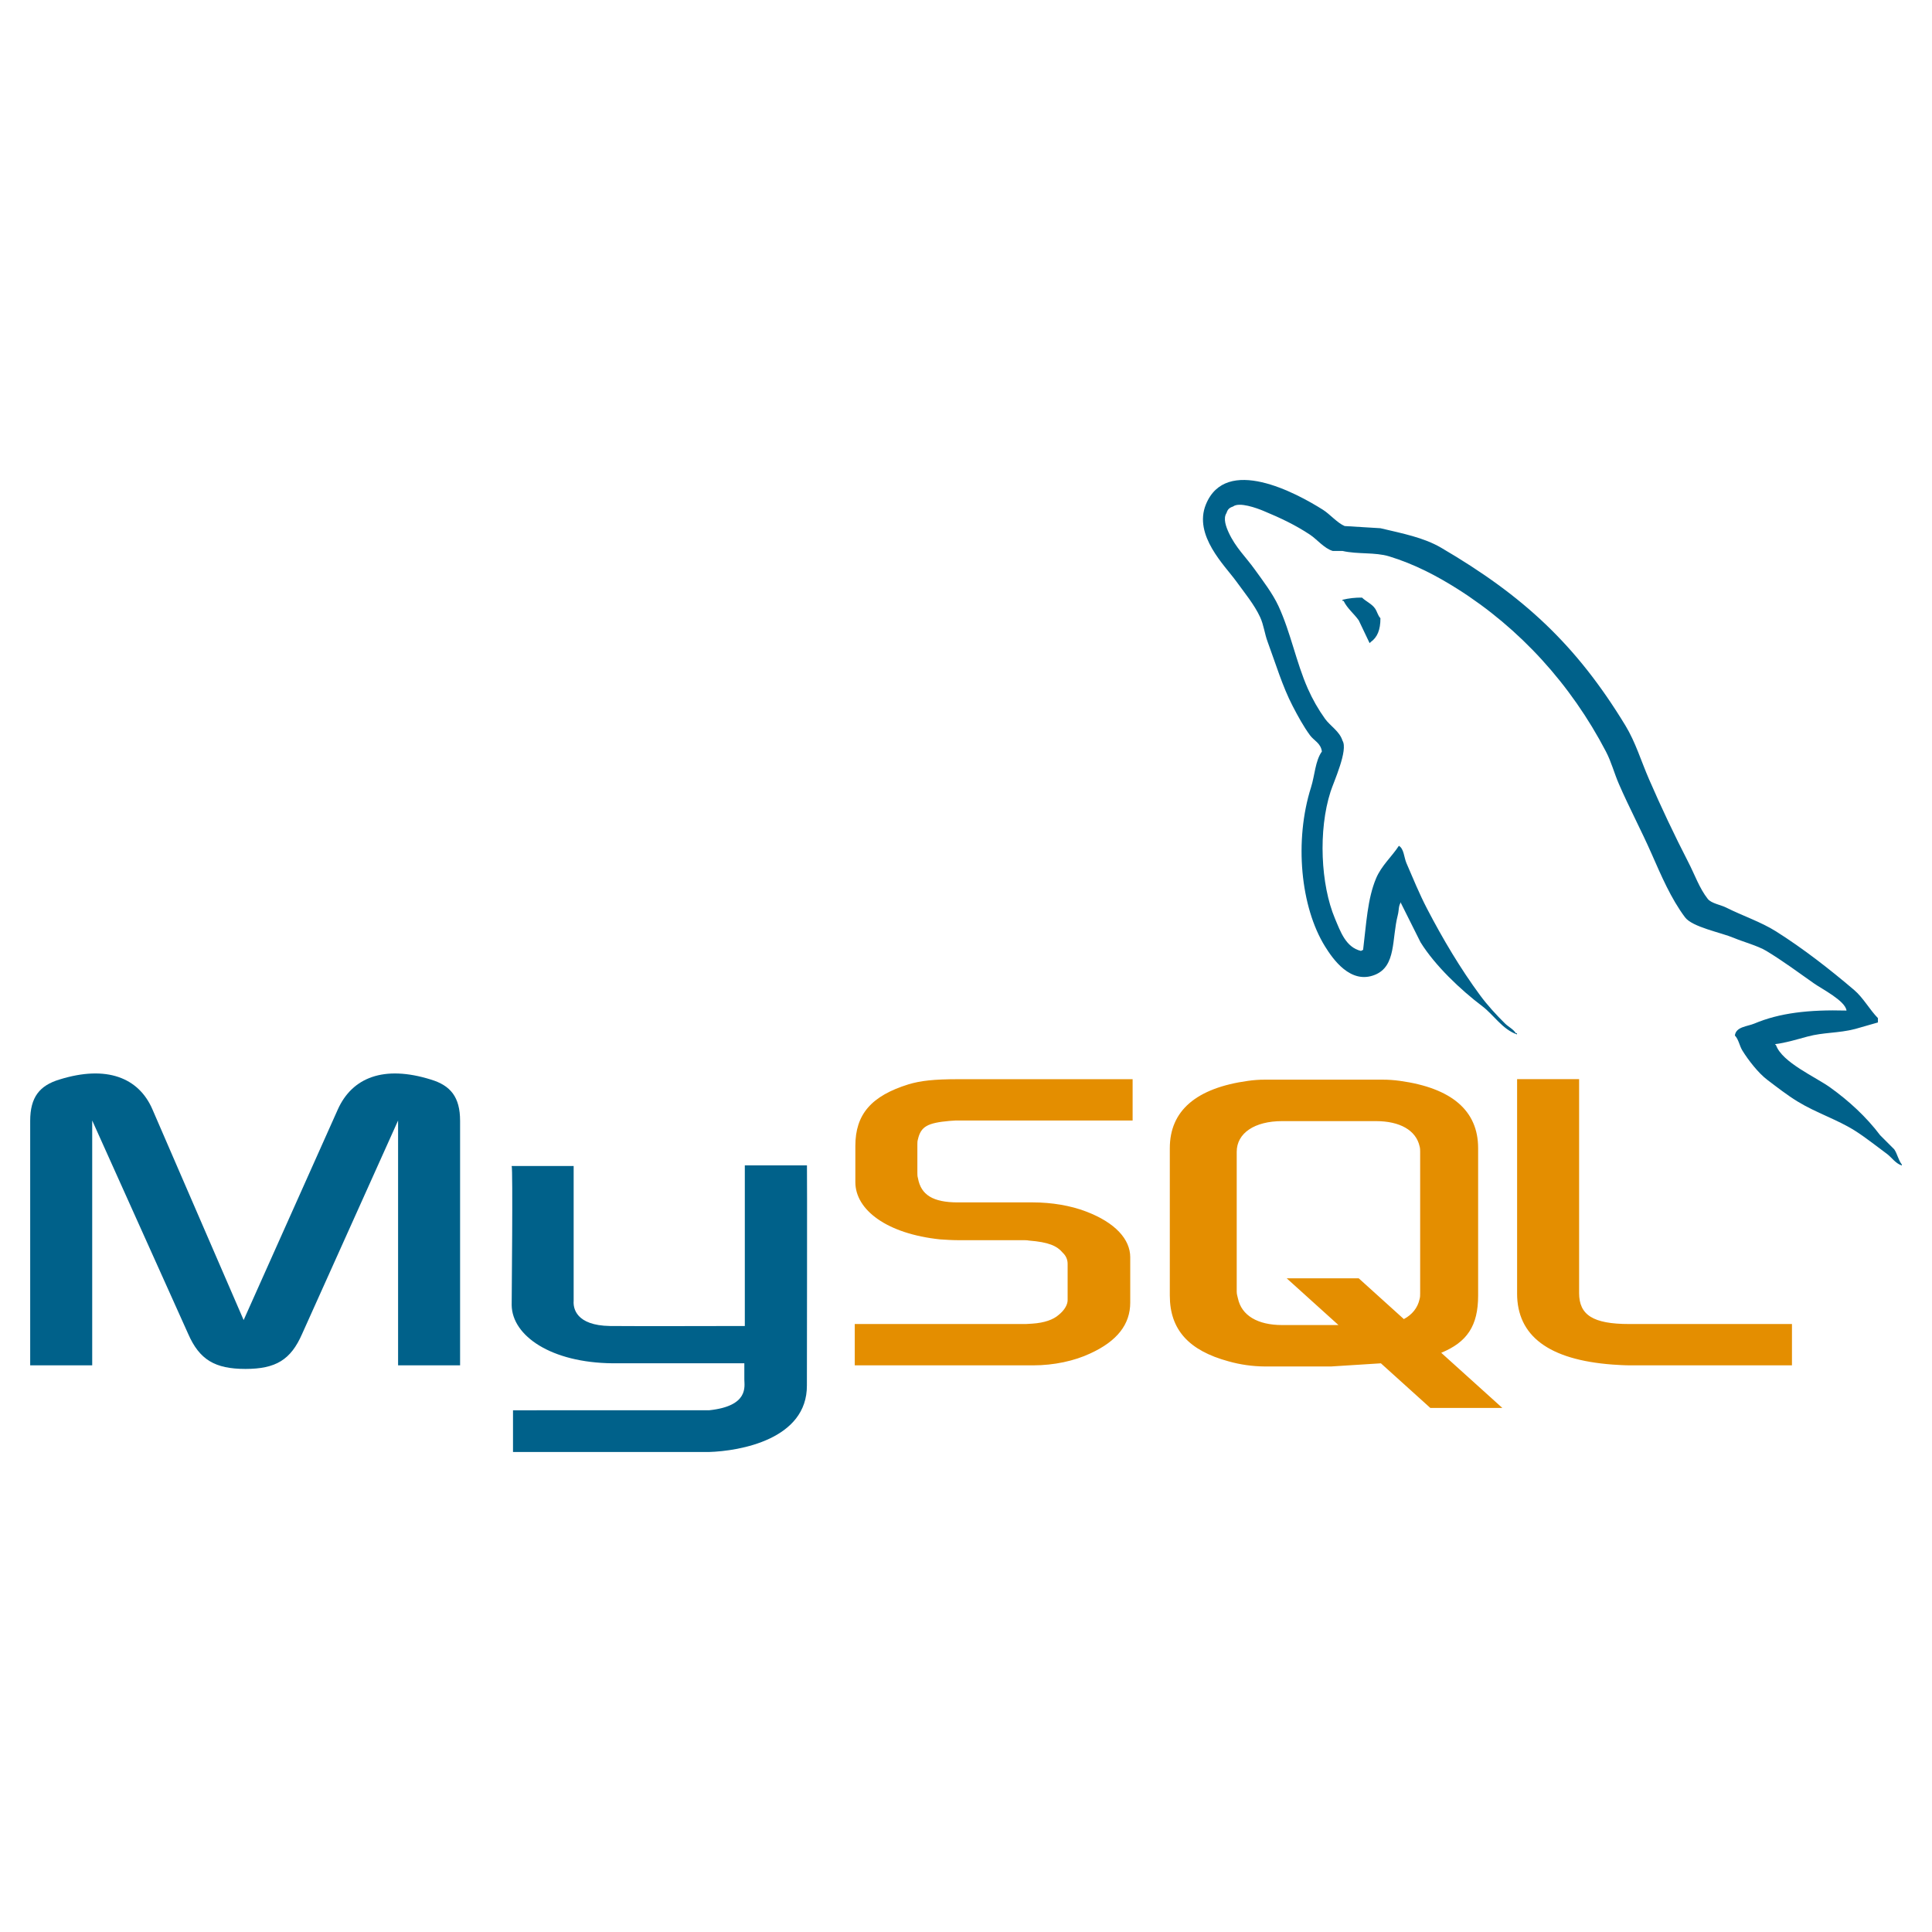
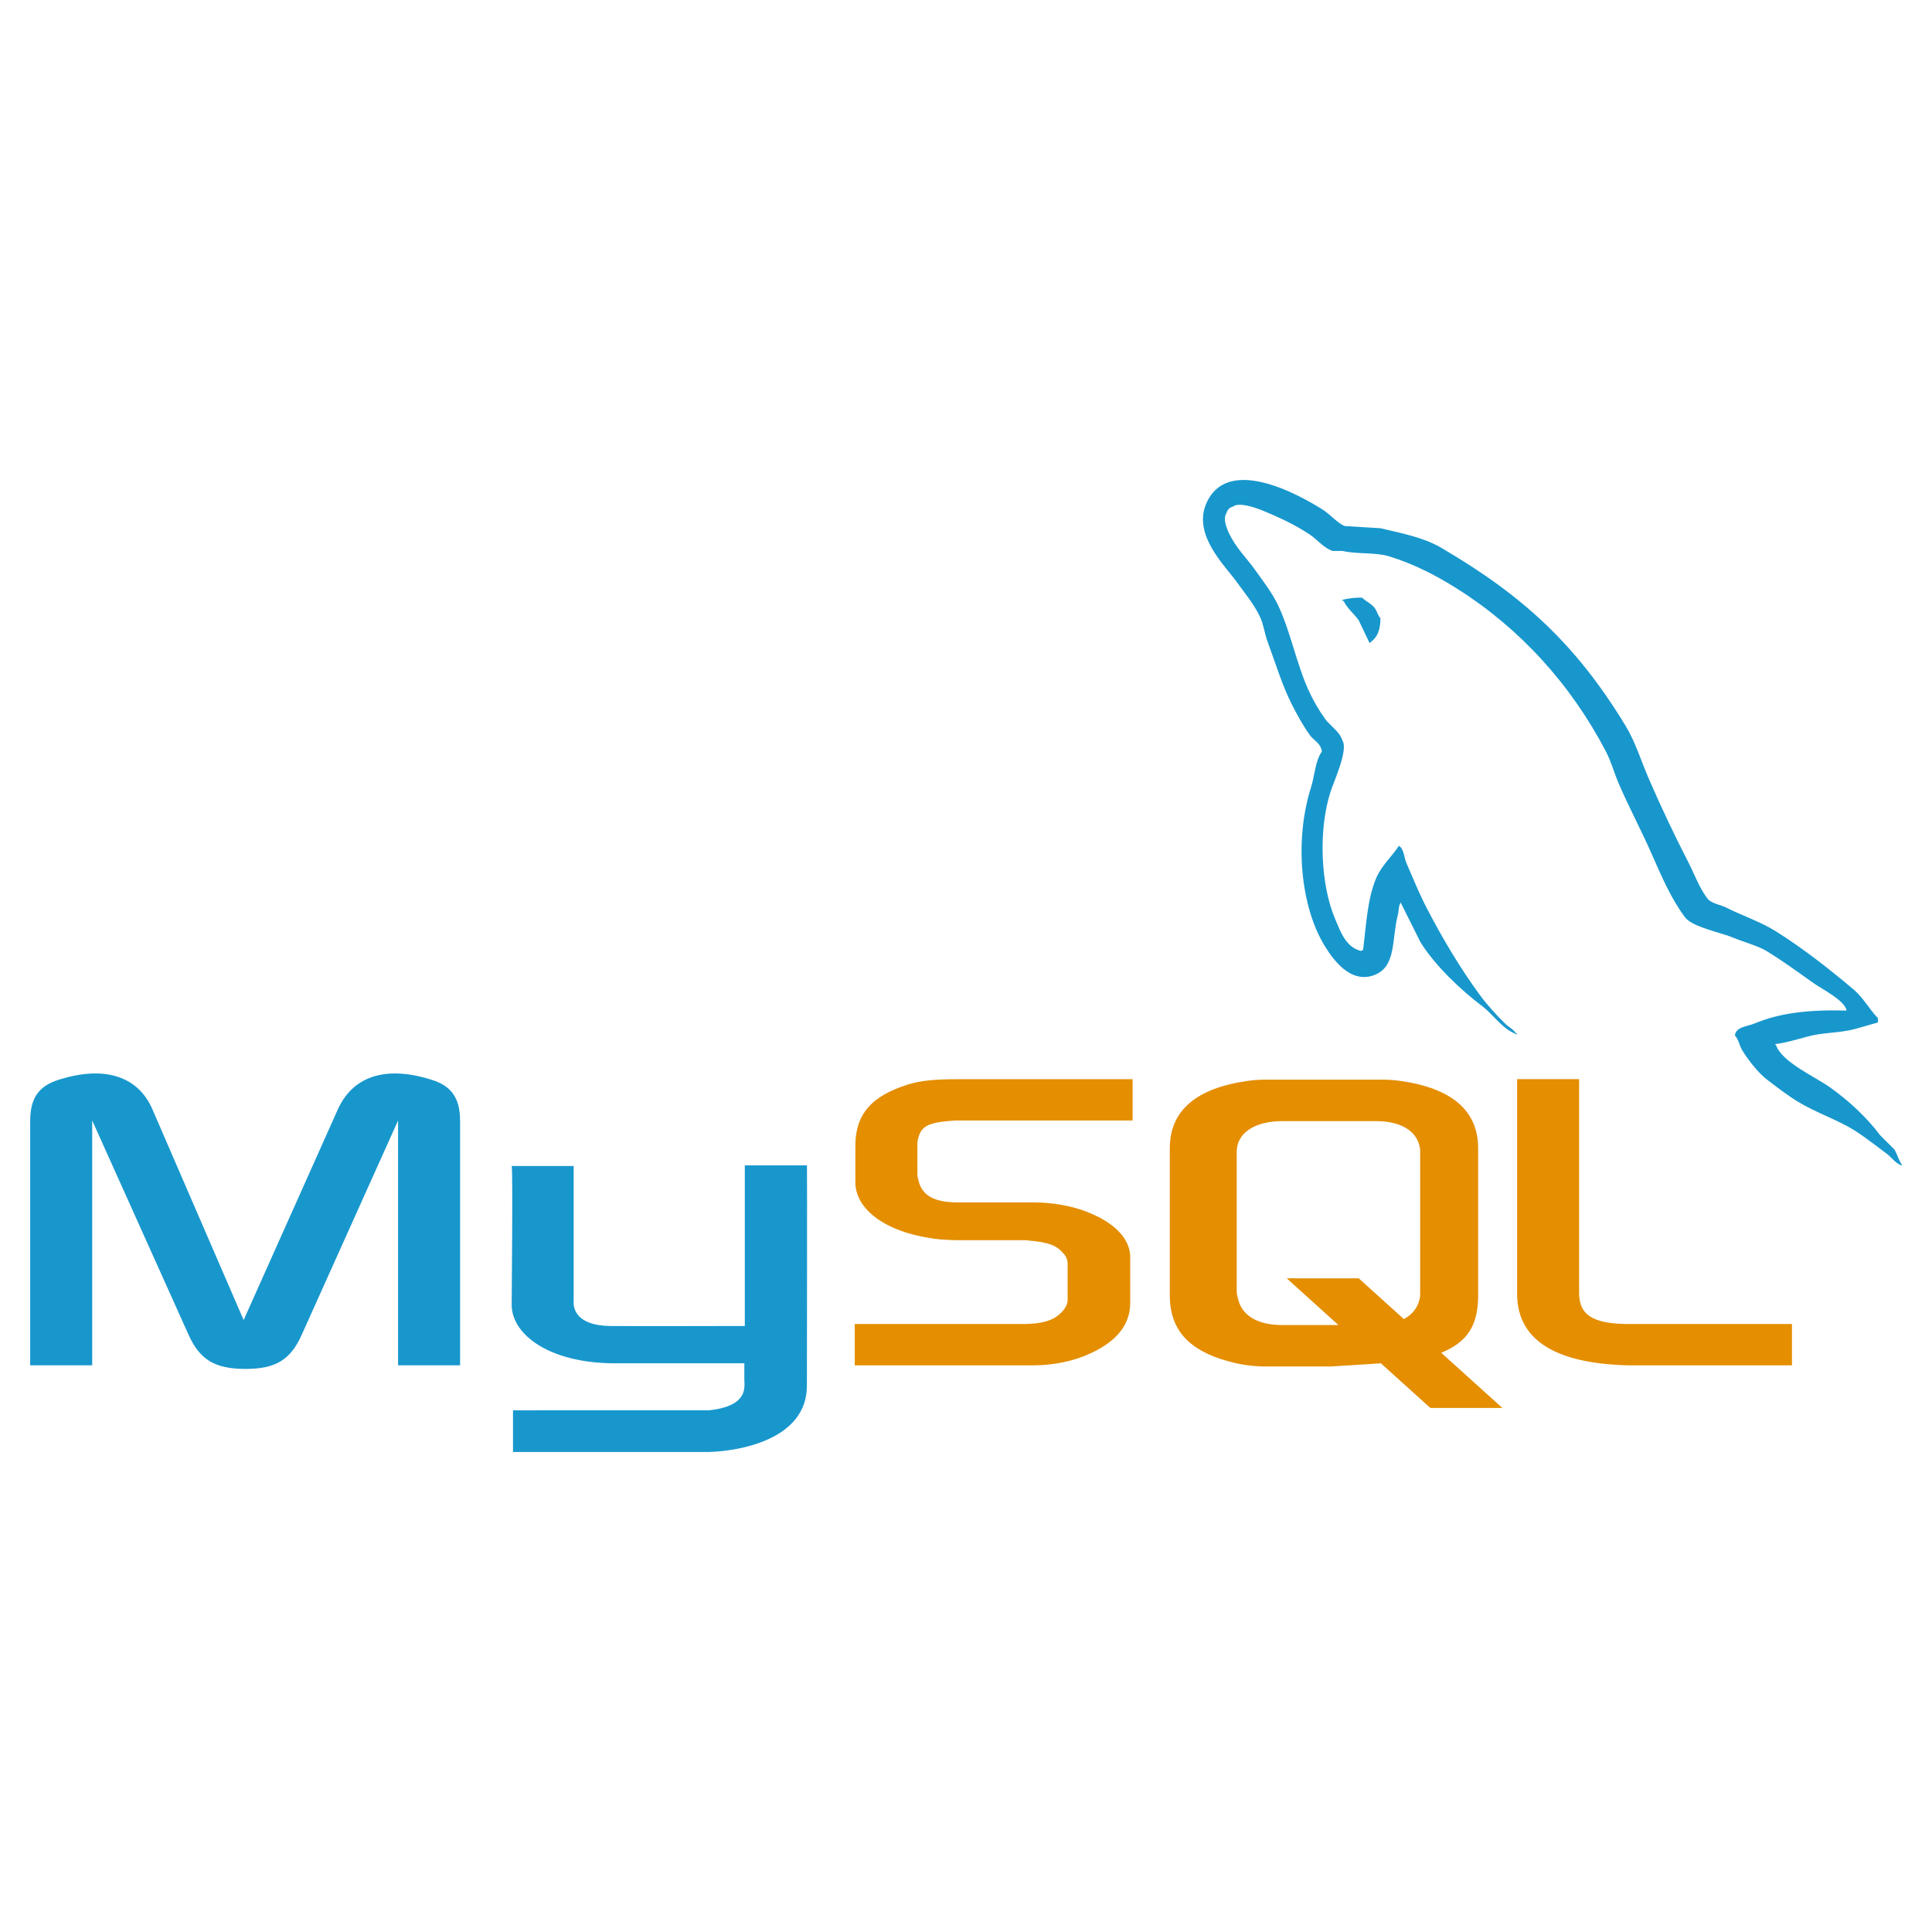
<svg xmlns="http://www.w3.org/2000/svg" viewBox="0 0 128 128">
-   <path fill="#00618A" d="M2.001 90.458h4.108V74.235l6.36 14.143c.75 1.712 1.777 2.317 3.792 2.317s3.003-.605 3.753-2.317l6.36-14.143v16.223h4.108V74.262c0-1.58-.632-2.345-1.936-2.739-3.121-.974-5.215-.131-6.163 1.976l-6.241 13.958-6.043-13.959c-.909-2.106-3.042-2.949-6.163-1.976C2.632 71.917 2 72.681 2 74.261v16.197zm31.898-13.206h4.107v8.938c-.038.485.156 1.625 2.406 1.661 1.148.018 8.862 0 8.934 0V77.208h4.117c.019 0-.004 14.514-.004 14.574.022 3.58-4.441 4.357-6.499 4.417H33.988v-2.764c.022 0 12.963.003 12.995-.001 2.645-.279 2.332-1.593 2.331-2.035v-1.078h-8.731c-4.062-.037-6.65-1.81-6.683-3.85-.002-.187.089-9.129-.001-9.219z" />
+   <path fill="#1897cd" d="M2.001 90.458h4.108V74.235l6.36 14.143c.75 1.712 1.777 2.317 3.792 2.317s3.003-.605 3.753-2.317l6.36-14.143v16.223h4.108V74.262c0-1.58-.632-2.345-1.936-2.739-3.121-.974-5.215-.131-6.163 1.976l-6.241 13.958-6.043-13.959c-.909-2.106-3.042-2.949-6.163-1.976C2.632 71.917 2 72.681 2 74.261v16.197zm31.898-13.206h4.107v8.938c-.038.485.156 1.625 2.406 1.661 1.148.018 8.862 0 8.934 0V77.208h4.117c.019 0-.004 14.514-.004 14.574.022 3.58-4.441 4.357-6.499 4.417H33.988v-2.764c.022 0 12.963.003 12.995-.001 2.645-.279 2.332-1.593 2.331-2.035v-1.078h-8.731c-4.062-.037-6.65-1.81-6.683-3.85-.002-.187.089-9.129-.001-9.219z" />
  <path fill="#E48E00" d="M56.63 90.458h11.812c1.383 0 2.727-.289 3.793-.789 1.777-.816 2.646-1.922 2.646-3.372v-3.002c0-1.185-.987-2.292-2.923-3.028-1.027-.396-2.292-.605-3.517-.605h-4.978c-1.659 0-2.449-.5-2.646-1.606-.039-.132-.039-.237-.039-.369v-1.87c0-.105 0-.211.039-.342.197-.843.632-1.08 2.094-1.212l.395-.026h11.733v-2.738H63.504c-1.659 0-2.528.105-3.318.342-2.449.764-3.517 1.975-3.517 4.082v2.396c0 1.844 2.095 3.424 5.61 3.793.396.025.79.053 1.185.053h4.267c.158 0 .316 0 .435.025 1.304.105 1.856.343 2.252.816a.98.98 0 01.315.737v2.397c0 .289-.197.658-.592.974-.355.316-.948.527-1.738.58l-.435.026H56.63v2.738zm43.881-4.766c0 2.817 2.094 4.397 6.32 4.714.395.026.79.052 1.185.052h10.706V87.72h-10.784c-2.41 0-3.318-.606-3.318-2.055V71.497h-4.108v14.195zm-23.008.142v-9.765c0-2.48 1.742-3.985 5.186-4.46a7.8 7.8 0 011.108-.079h7.799c.396 0 .752.026 1.147.079 3.444.475 5.187 1.979 5.187 4.46v9.765c0 2.014-.74 3.09-2.445 3.792l4.048 3.653h-4.771l-3.274-2.956-3.296.209h-4.395a9.075 9.075 0 01-2.414-.343c-2.613-.712-3.88-2.085-3.88-4.355zm4.434-.237c0 .132.039.265.079.423.237 1.135 1.307 1.768 2.929 1.768h3.732l-3.428-3.095h4.771l2.989 2.7c.552-.295.914-.743 1.041-1.32.039-.132.039-.264.039-.396v-9.368c0-.105 0-.238-.039-.37-.238-1.056-1.307-1.662-2.89-1.662h-6.216c-1.82 0-3.008.792-3.008 2.032v9.288z" />
-   <path fill="#00618A" d="M122.336 66.952c-2.525-.069-4.454.166-6.104.861-.469.198-1.216.203-1.292.79.257.271.297.674.502 1.006.394.637 1.059 1.491 1.652 1.938.647.489 1.315 1.013 2.011 1.437 1.235.754 2.615 1.184 3.806 1.938.701.446 1.397 1.006 2.082 1.509.339.247.565.634 1.006.789v-.071c-.231-.294-.291-.698-.503-1.006l-.934-.934c-.913-1.212-2.071-2.275-3.304-3.159-.982-.705-3.18-1.658-3.59-2.801l-.072-.071c.696-.079 1.512-.331 2.154-.503 1.08-.29 2.045-.215 3.16-.503l1.508-.432v-.286c-.563-.578-.966-1.344-1.58-1.867-1.607-1.369-3.363-2.737-5.17-3.879-1.002-.632-2.241-1.043-3.304-1.579-.356-.181-.984-.274-1.221-.575-.559-.711-.862-1.612-1.293-2.441a93.068 93.068 0 01-2.585-5.458c-.544-1.245-.9-2.473-1.579-3.59-3.261-5.361-6.771-8.597-12.208-11.777-1.157-.677-2.55-.943-4.021-1.292l-2.37-.144c-.481-.201-.983-.791-1.436-1.077-1.802-1.138-6.422-3.613-7.756-.358-.842 2.054 1.26 4.058 2.011 5.099.527.73 1.203 1.548 1.58 2.369.248.54.29 1.081.503 1.652.521 1.406.976 2.937 1.651 4.236.341.658.718 1.351 1.149 1.939.264.36.718.52.789 1.077-.443.62-.469 1.584-.718 2.369-1.122 3.539-.699 7.938.934 10.557.501.805 1.681 2.529 3.303 1.867 1.419-.578 1.103-2.369 1.509-3.95.092-.357.035-.621.215-.861v.072l1.293 2.585c.957 1.541 2.654 3.15 4.093 4.237.746.563 1.334 1.538 2.298 1.867v-.073h-.071c-.188-.291-.479-.411-.719-.646-.562-.551-1.187-1.235-1.651-1.867-1.309-1.776-2.465-3.721-3.519-5.745-.503-.966-.94-2.032-1.364-3.016-.164-.379-.162-.953-.502-1.148-.466.72-1.149 1.303-1.509 2.154-.574 1.36-.648 3.019-.861 4.739l-.144.071c-1.001-.241-1.352-1.271-1.724-2.154-.94-2.233-1.115-5.83-.287-8.401.214-.666 1.181-2.761.789-3.376-.187-.613-.804-.967-1.148-1.437a11.222 11.222 0 01-1.149-2.011c-.77-1.741-1.129-3.696-1.938-5.457-.388-.842-1.042-1.693-1.58-2.441-.595-.83-1.262-1.44-1.724-2.442-.164-.356-.387-.927-.144-1.293.077-.247.188-.35.432-.431.416-.321 1.576.107 2.01.287 1.152.479 2.113.934 3.089 1.58.468.311.941.911 1.508 1.077h.646c1.011.232 2.144.071 3.088.358 1.67.508 3.166 1.297 4.524 2.155 4.139 2.614 7.522 6.334 9.838 10.772.372.715.534 1.396.861 2.154.662 1.528 1.496 3.101 2.154 4.596.657 1.491 1.298 2.996 2.227 4.237.488.652 2.374 1.002 3.231 1.364.601.254 1.585.519 2.154.861 1.087.656 2.141 1.437 3.16 2.155.509.362 2.076 1.149 2.154 1.798zM90.237 39.593a5.124 5.124 0 00-1.293.144v.071h.072c.251.517.694.849 1.005 1.293l.719 1.508.071-.071c.445-.313.648-.814.646-1.58-.179-.188-.205-.423-.359-.646-.204-.3-.602-.468-.861-.719z" />
+   <path fill="#1897cd" d="M122.336 66.952c-2.525-.069-4.454.166-6.104.861-.469.198-1.216.203-1.292.79.257.271.297.674.502 1.006.394.637 1.059 1.491 1.652 1.938.647.489 1.315 1.013 2.011 1.437 1.235.754 2.615 1.184 3.806 1.938.701.446 1.397 1.006 2.082 1.509.339.247.565.634 1.006.789v-.071c-.231-.294-.291-.698-.503-1.006l-.934-.934c-.913-1.212-2.071-2.275-3.304-3.159-.982-.705-3.18-1.658-3.59-2.801l-.072-.071c.696-.079 1.512-.331 2.154-.503 1.08-.29 2.045-.215 3.16-.503l1.508-.432v-.286c-.563-.578-.966-1.344-1.58-1.867-1.607-1.369-3.363-2.737-5.17-3.879-1.002-.632-2.241-1.043-3.304-1.579-.356-.181-.984-.274-1.221-.575-.559-.711-.862-1.612-1.293-2.441a93.068 93.068 0 01-2.585-5.458c-.544-1.245-.9-2.473-1.579-3.59-3.261-5.361-6.771-8.597-12.208-11.777-1.157-.677-2.55-.943-4.021-1.292l-2.37-.144c-.481-.201-.983-.791-1.436-1.077-1.802-1.138-6.422-3.613-7.756-.358-.842 2.054 1.26 4.058 2.011 5.099.527.73 1.203 1.548 1.58 2.369.248.54.29 1.081.503 1.652.521 1.406.976 2.937 1.651 4.236.341.658.718 1.351 1.149 1.939.264.36.718.52.789 1.077-.443.62-.469 1.584-.718 2.369-1.122 3.539-.699 7.938.934 10.557.501.805 1.681 2.529 3.303 1.867 1.419-.578 1.103-2.369 1.509-3.95.092-.357.035-.621.215-.861v.072l1.293 2.585c.957 1.541 2.654 3.15 4.093 4.237.746.563 1.334 1.538 2.298 1.867v-.073h-.071c-.188-.291-.479-.411-.719-.646-.562-.551-1.187-1.235-1.651-1.867-1.309-1.776-2.465-3.721-3.519-5.745-.503-.966-.94-2.032-1.364-3.016-.164-.379-.162-.953-.502-1.148-.466.72-1.149 1.303-1.509 2.154-.574 1.36-.648 3.019-.861 4.739l-.144.071c-1.001-.241-1.352-1.271-1.724-2.154-.94-2.233-1.115-5.83-.287-8.401.214-.666 1.181-2.761.789-3.376-.187-.613-.804-.967-1.148-1.437a11.222 11.222 0 01-1.149-2.011c-.77-1.741-1.129-3.696-1.938-5.457-.388-.842-1.042-1.693-1.58-2.441-.595-.83-1.262-1.44-1.724-2.442-.164-.356-.387-.927-.144-1.293.077-.247.188-.35.432-.431.416-.321 1.576.107 2.01.287 1.152.479 2.113.934 3.089 1.58.468.311.941.911 1.508 1.077h.646c1.011.232 2.144.071 3.088.358 1.67.508 3.166 1.297 4.524 2.155 4.139 2.614 7.522 6.334 9.838 10.772.372.715.534 1.396.861 2.154.662 1.528 1.496 3.101 2.154 4.596.657 1.491 1.298 2.996 2.227 4.237.488.652 2.374 1.002 3.231 1.364.601.254 1.585.519 2.154.861 1.087.656 2.141 1.437 3.16 2.155.509.362 2.076 1.149 2.154 1.798zM90.237 39.593a5.124 5.124 0 00-1.293.144v.071h.072c.251.517.694.849 1.005 1.293l.719 1.508.071-.071c.445-.313.648-.814.646-1.58-.179-.188-.205-.423-.359-.646-.204-.3-.602-.468-.861-.719z" />
</svg>
